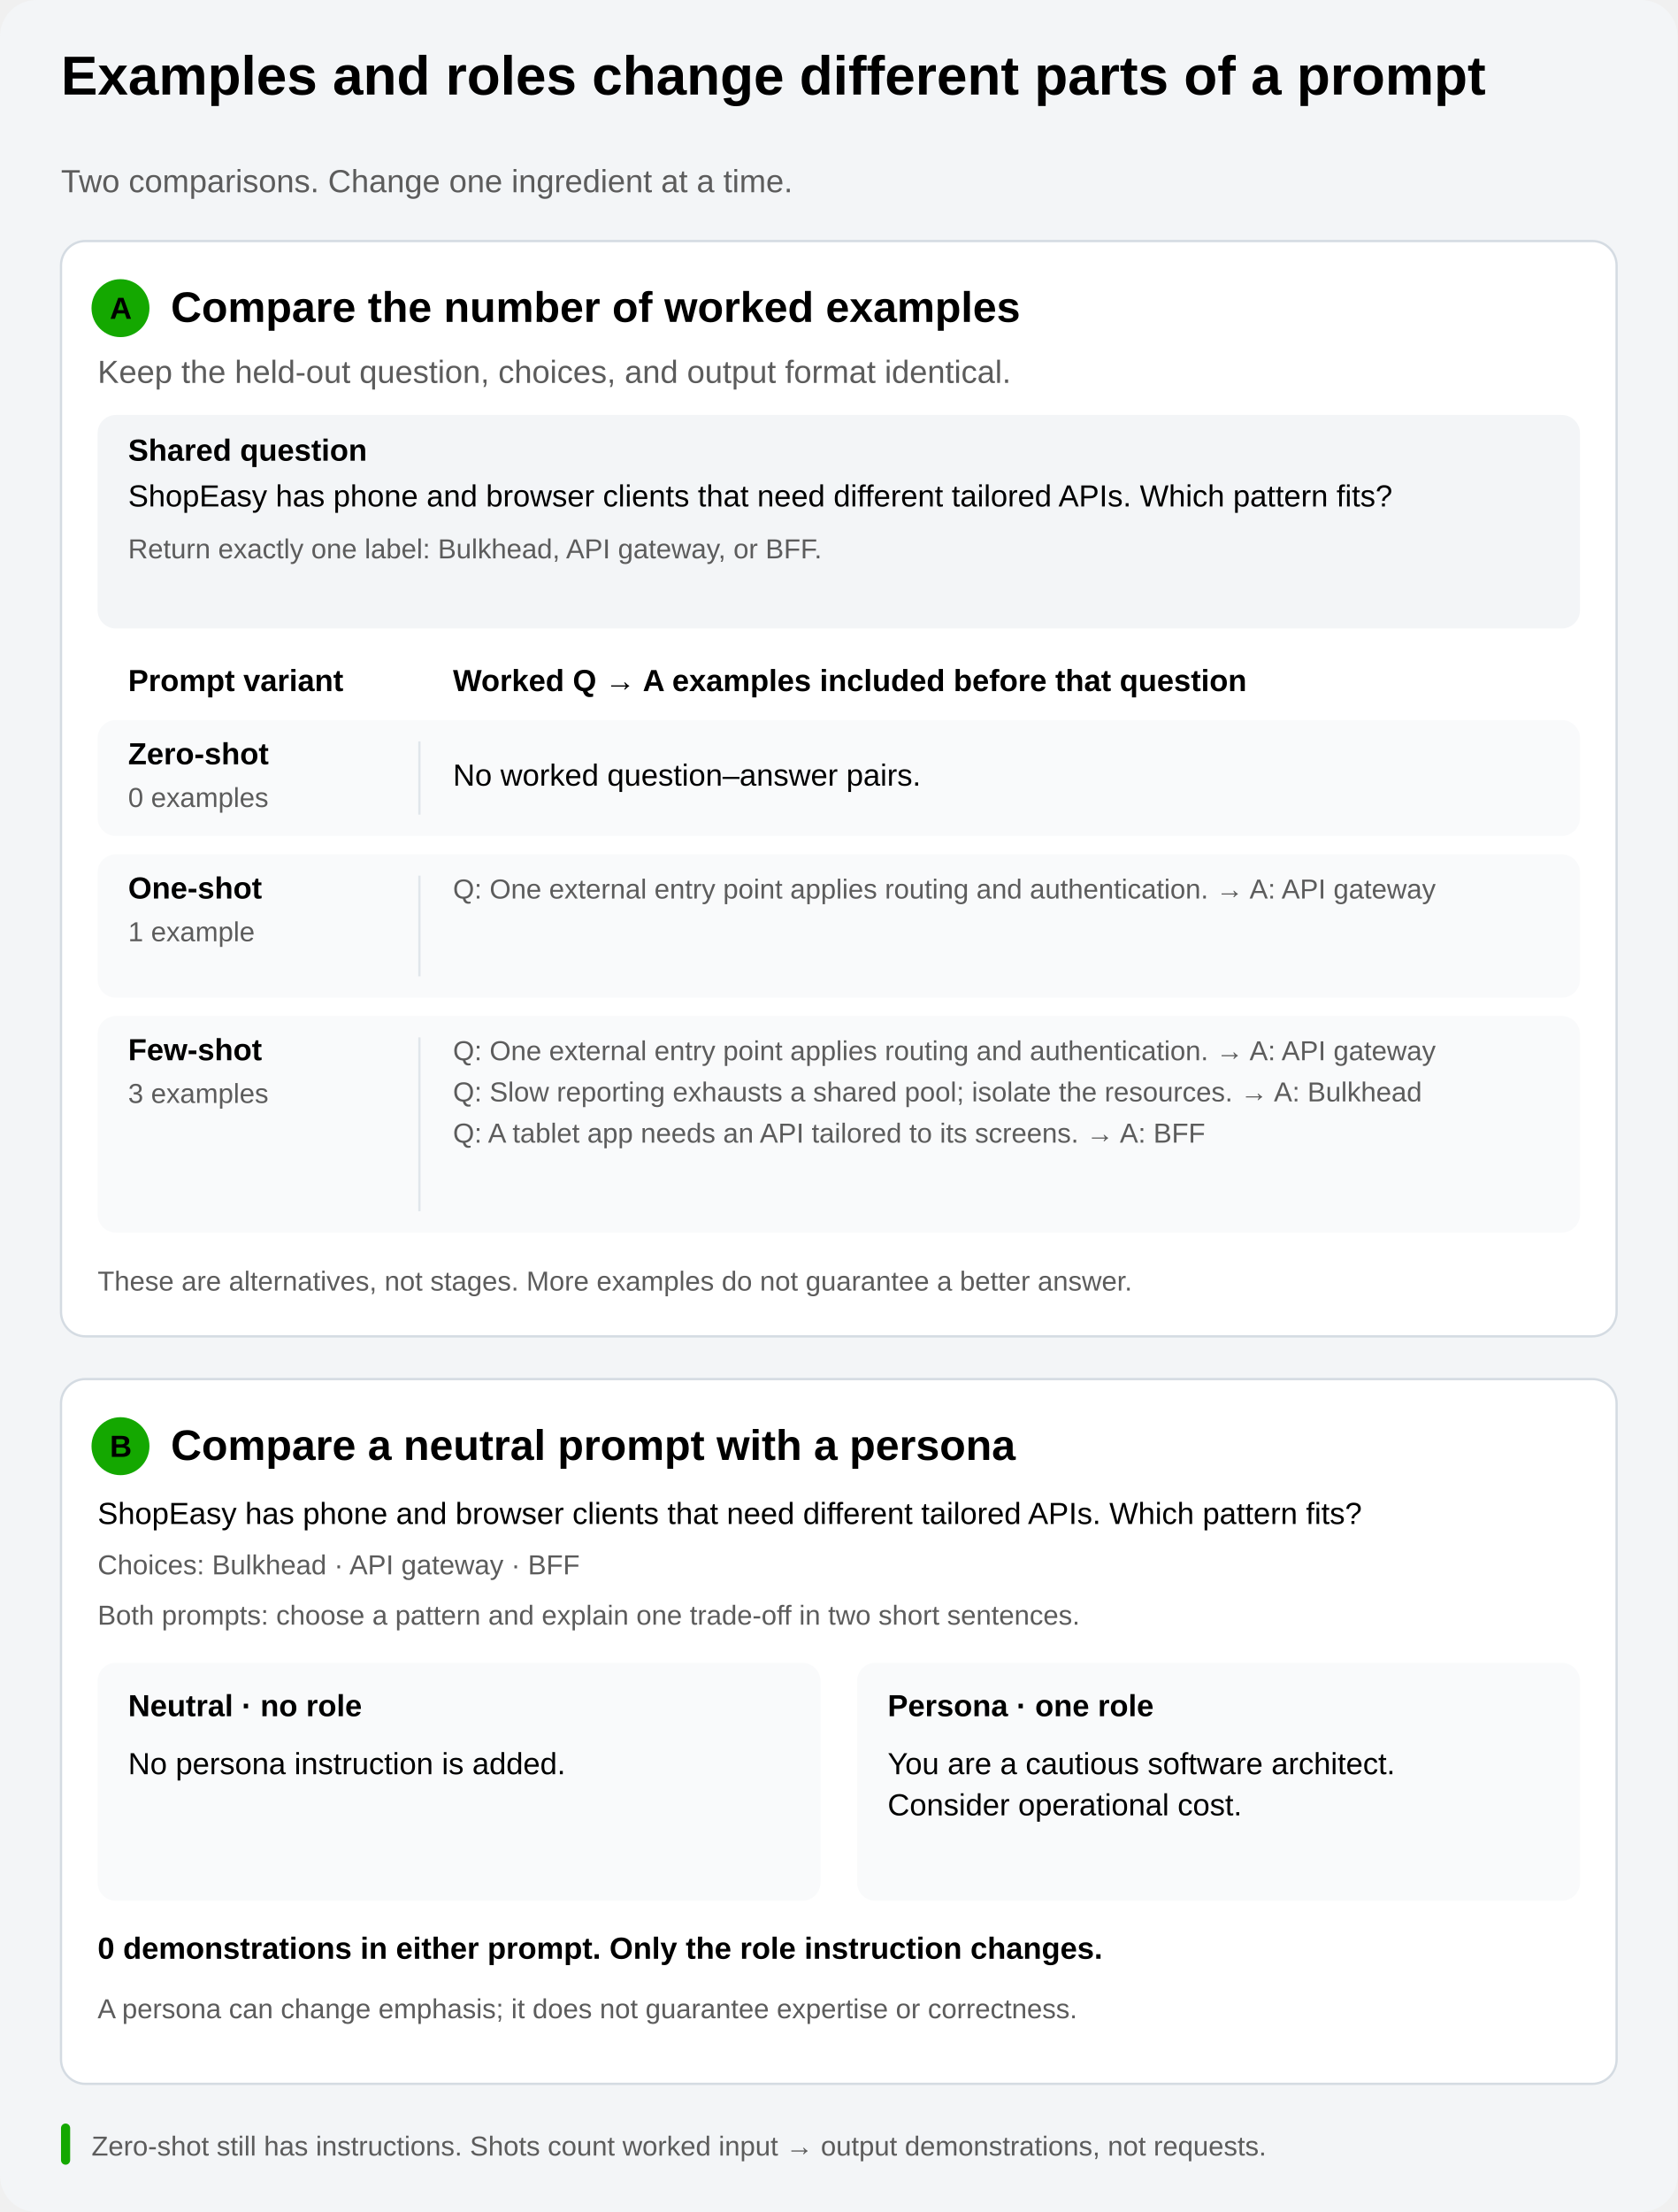
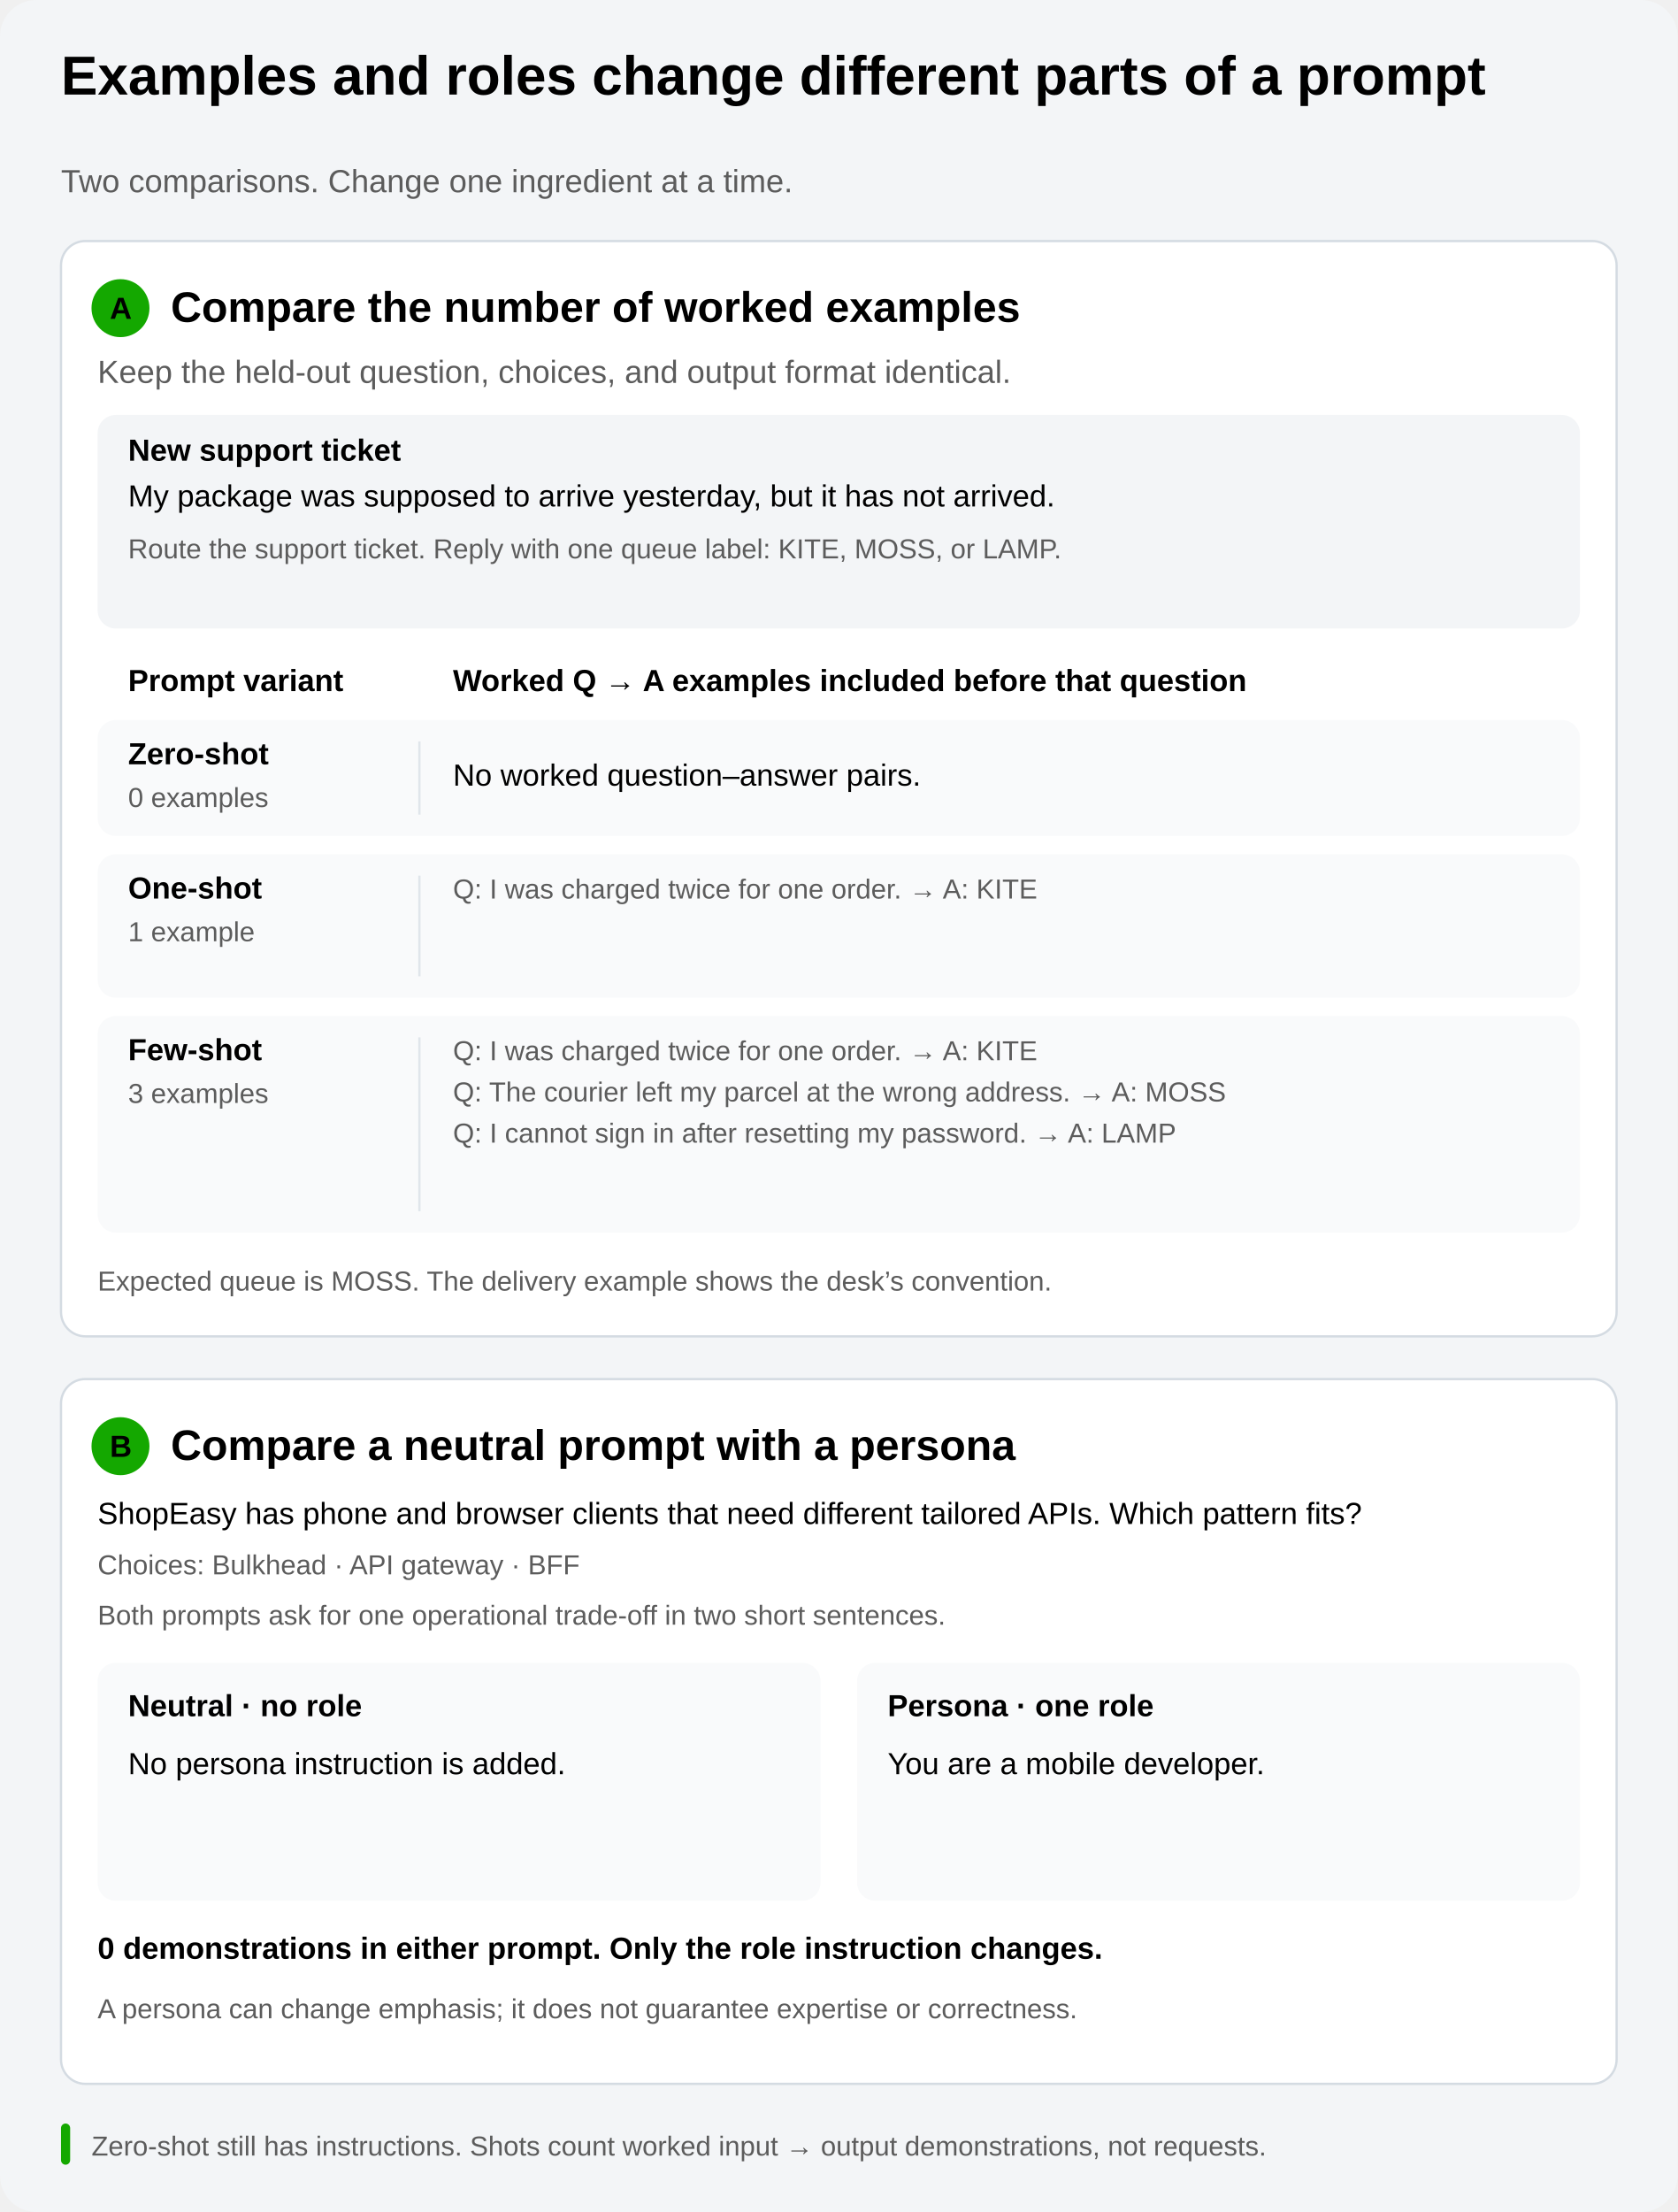
<svg xmlns="http://www.w3.org/2000/svg" viewBox="0 0 1100 1450" role="img" aria-labelledby="title desc">
  <style>
  text { font-family: "Helvetica Neue", Arial, sans-serif; fill: #000000; }
  .title { font-size: 36px; font-weight: 700; }
  .intro { font-size: 21px; fill: #5C5C5C; }
  .section { font-size: 28px; font-weight: 700; }
  .body { font-size: 20px; }
  .label { font-size: 20px; font-weight: 700; }
  .small { font-size: 18px; fill: #5C5C5C; }
  .badge { font-size: 20px; font-weight: 700; }
  .card { fill: #FFFFFF; stroke: #D4DBE2; stroke-width: 1.5; }
  .soft { fill: #F3F5F7; }
  .row { fill: #F9FAFB; }
  .line { stroke: #E0E6EB; stroke-width: 1.5; }
</style>
  <rect width="1100" height="1450" rx="24" fill="#F3F5F7" />
  <text x="40" y="62" class="title">
    <tspan x="40" dy="0">Examples and roles change different parts of a prompt</tspan>
  </text>
  <text x="40" y="126" class="intro">
    <tspan x="40" dy="0">Two comparisons. Change one ingredient at a time.</tspan>
  </text>
  <rect x="40" y="158" width="1020" height="718" rx="16" class="card" />
  <circle cx="79" cy="202" r="19" fill="#14A800" />
  <text x="72" y="209" class="badge">
    <tspan x="72" dy="0">A</tspan>
  </text>
  <text x="112" y="211" class="section">
    <tspan x="112" dy="0">Compare the number of worked examples</tspan>
  </text>
  <text x="64" y="251" class="intro">
    <tspan x="64" dy="0">Keep the held-out question, choices, and output format identical.</tspan>
  </text>
  <rect x="64" y="272" width="972" height="140" rx="12" class="soft" />
  <text x="84" y="302" class="label">
-     <tspan x="84" dy="0">Shared question</tspan>
+     <tspan x="84" dy="0">New support ticket</tspan>
  </text>
  <text x="84" y="332" class="body">
-     <tspan x="84" dy="0">ShopEasy has phone and browser clients that need different tailored APIs. Which pattern fits?</tspan>
+     <tspan x="84" dy="0">My package was supposed to arrive yesterday, but it has not arrived.</tspan>
  </text>
  <text x="84" y="366" class="small">
-     <tspan x="84" dy="0">Return exactly one label: Bulkhead, API gateway, or BFF.</tspan>
+     <tspan x="84" dy="0">Route the support ticket. Reply with one queue label: KITE, MOSS, or LAMP.</tspan>
  </text>
  <text x="84" y="453" class="label">
    <tspan x="84" dy="0">Prompt variant</tspan>
  </text>
  <text x="297" y="453" class="label">
    <tspan x="297" dy="0">Worked Q → A examples included before that question</tspan>
  </text>
  <rect x="64" y="472" width="972" height="76" rx="12" class="row" />
  <text x="84" y="501" class="label">
    <tspan x="84" dy="0">Zero-shot</tspan>
  </text>
  <text x="84" y="529" class="small">
    <tspan x="84" dy="0">0 examples</tspan>
  </text>
  <path d="M275 486 V534" class="line" />
  <text x="297" y="515" class="body">
    <tspan x="297" dy="0">No worked question–answer pairs.</tspan>
  </text>
  <rect x="64" y="560" width="972" height="94" rx="12" class="row" />
  <text x="84" y="589" class="label">
    <tspan x="84" dy="0">One-shot</tspan>
  </text>
  <text x="84" y="617" class="small">
    <tspan x="84" dy="0">1 example</tspan>
  </text>
  <path d="M275 574 V640" class="line" />
  <text x="297" y="589" class="small">
-     <tspan x="297" dy="0">Q: One external entry point applies routing and authentication. → A: API gateway</tspan>
+     <tspan x="297" dy="0">Q: I was charged twice for one order. → A: KITE</tspan>
  </text>
  <rect x="64" y="666" width="972" height="142" rx="12" class="row" />
  <text x="84" y="695" class="label">
    <tspan x="84" dy="0">Few-shot</tspan>
  </text>
  <text x="84" y="723" class="small">
    <tspan x="84" dy="0">3 examples</tspan>
  </text>
  <path d="M275 680 V794" class="line" />
  <text x="297" y="695" class="small">
-     <tspan x="297" dy="0">Q: One external entry point applies routing and authentication. → A: API gateway</tspan>
+     <tspan x="297" dy="0">Q: I was charged twice for one order. → A: KITE</tspan>
  </text>
  <text x="297" y="722" class="small">
-     <tspan x="297" dy="0">Q: Slow reporting exhausts a shared pool; isolate the resources. → A: Bulkhead</tspan>
+     <tspan x="297" dy="0">Q: The courier left my parcel at the wrong address. → A: MOSS</tspan>
  </text>
  <text x="297" y="749" class="small">
-     <tspan x="297" dy="0">Q: A tablet app needs an API tailored to its screens. → A: BFF</tspan>
+     <tspan x="297" dy="0">Q: I cannot sign in after resetting my password. → A: LAMP</tspan>
  </text>
  <text x="64" y="846" class="small">
-     <tspan x="64" dy="0">These are alternatives, not stages. More examples do not guarantee a better answer.</tspan>
+     <tspan x="64" dy="0">Expected queue is MOSS. The delivery example shows the desk’s convention.</tspan>
  </text>
  <rect x="40" y="904" width="1020" height="462" rx="16" class="card" />
  <circle cx="79" cy="948" r="19" fill="#14A800" />
  <text x="72" y="955" class="badge">
    <tspan x="72" dy="0">B</tspan>
  </text>
  <text x="112" y="957" class="section">
    <tspan x="112" dy="0">Compare a neutral prompt with a persona</tspan>
  </text>
  <text x="64" y="999" class="body">
    <tspan x="64" dy="0">ShopEasy has phone and browser clients that need different tailored APIs. Which pattern fits?</tspan>
  </text>
  <text x="64" y="1032" class="small">
    <tspan x="64" dy="0">Choices: Bulkhead · API gateway · BFF</tspan>
  </text>
  <text x="64" y="1065" class="small">
-     <tspan x="64" dy="0">Both prompts: choose a pattern and explain one trade-off in two short sentences.</tspan>
+     <tspan x="64" dy="0">Both prompts ask for one operational trade-off in two short sentences.</tspan>
  </text>
  <rect x="64" y="1090" width="474" height="156" rx="12" class="row" />
  <text x="84" y="1125" class="label">
    <tspan x="84" dy="0">Neutral · no role</tspan>
  </text>
  <text x="84" y="1163" class="body">
    <tspan x="84" dy="0">No persona instruction is added.</tspan>
  </text>
  <rect x="562" y="1090" width="474" height="156" rx="12" class="row" />
  <text x="582" y="1125" class="label">
    <tspan x="582" dy="0">Persona · one role</tspan>
  </text>
  <text x="582" y="1163" class="body">
-     <tspan x="582" dy="0">You are a cautious software architect.</tspan>
-     <tspan x="582" dy="27">Consider operational cost.</tspan>
+     <tspan x="582" dy="0">You are a mobile developer.</tspan>
  </text>
  <text x="64" y="1284" class="label">
    <tspan x="64" dy="0">0 demonstrations in either prompt. Only the role instruction changes.</tspan>
  </text>
  <text x="64" y="1323" class="small">
    <tspan x="64" dy="0">A persona can change emphasis; it does not guarantee expertise or correctness.</tspan>
  </text>
  <rect x="40" y="1392" width="6" height="27" rx="3" fill="#14A800" />
  <text x="60" y="1413" class="small">
    <tspan x="60" dy="0">Zero-shot still has instructions. Shots count worked input → output demonstrations, not requests.</tspan>
  </text>
</svg>
